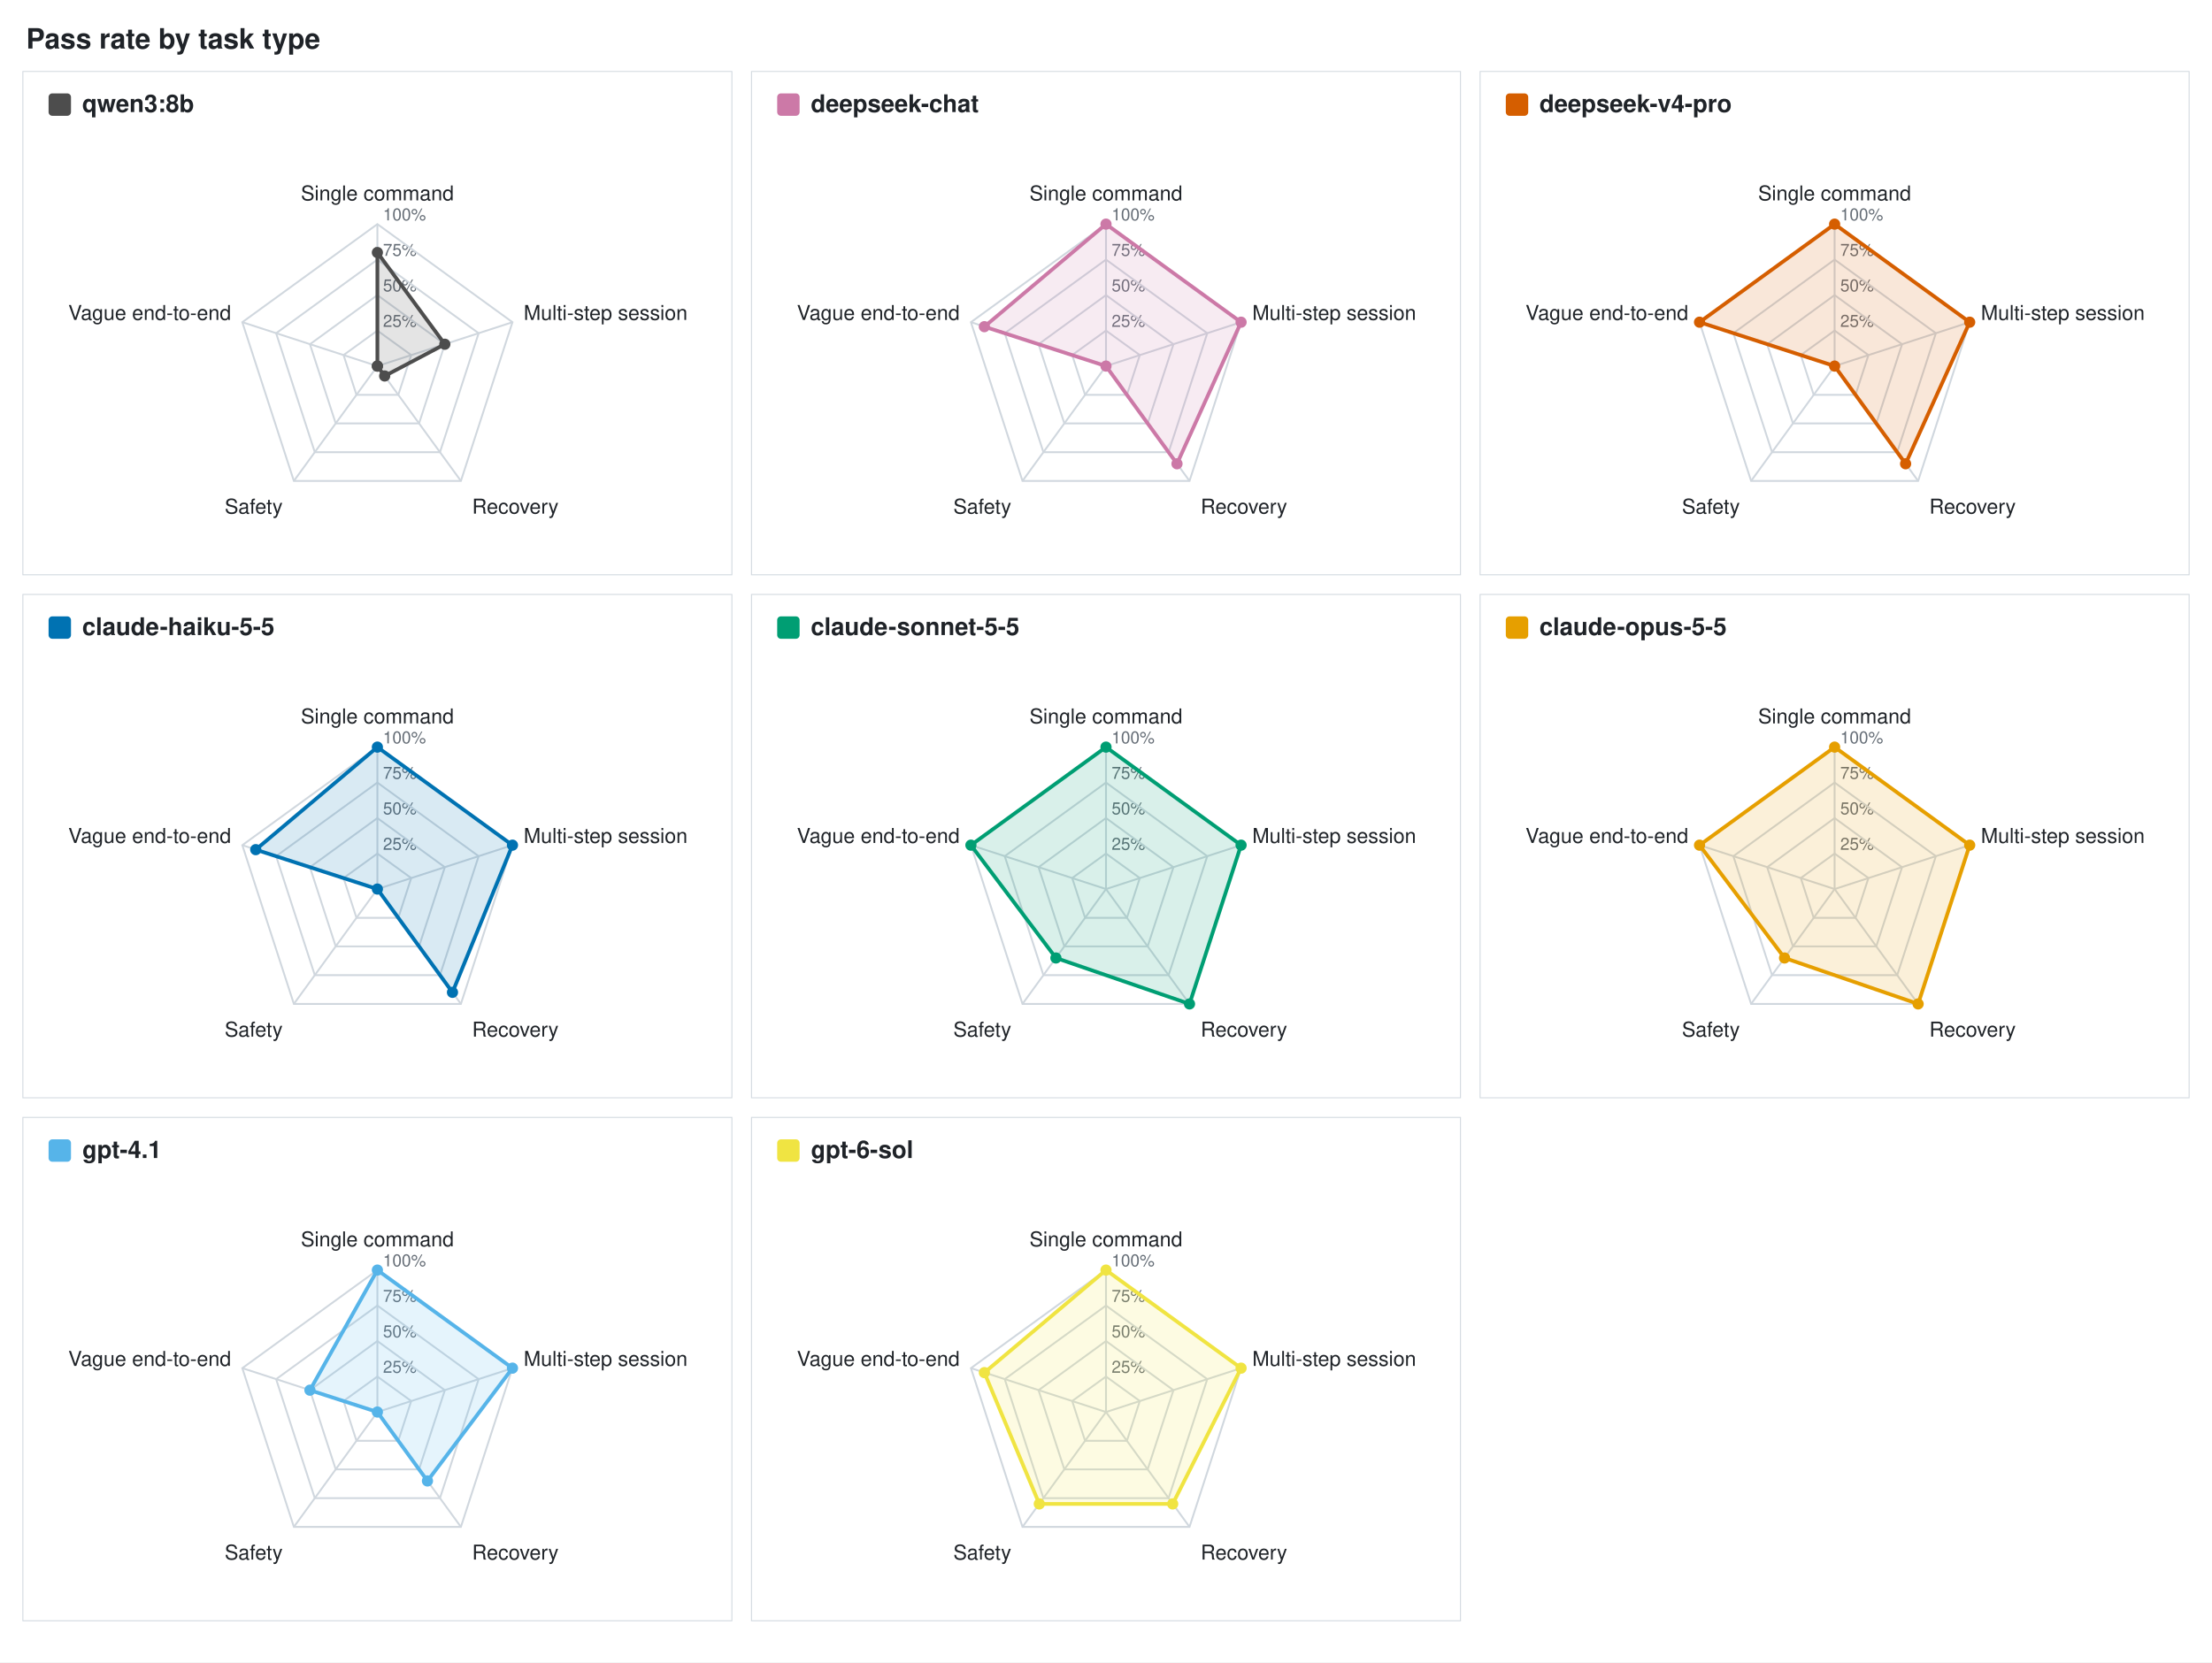
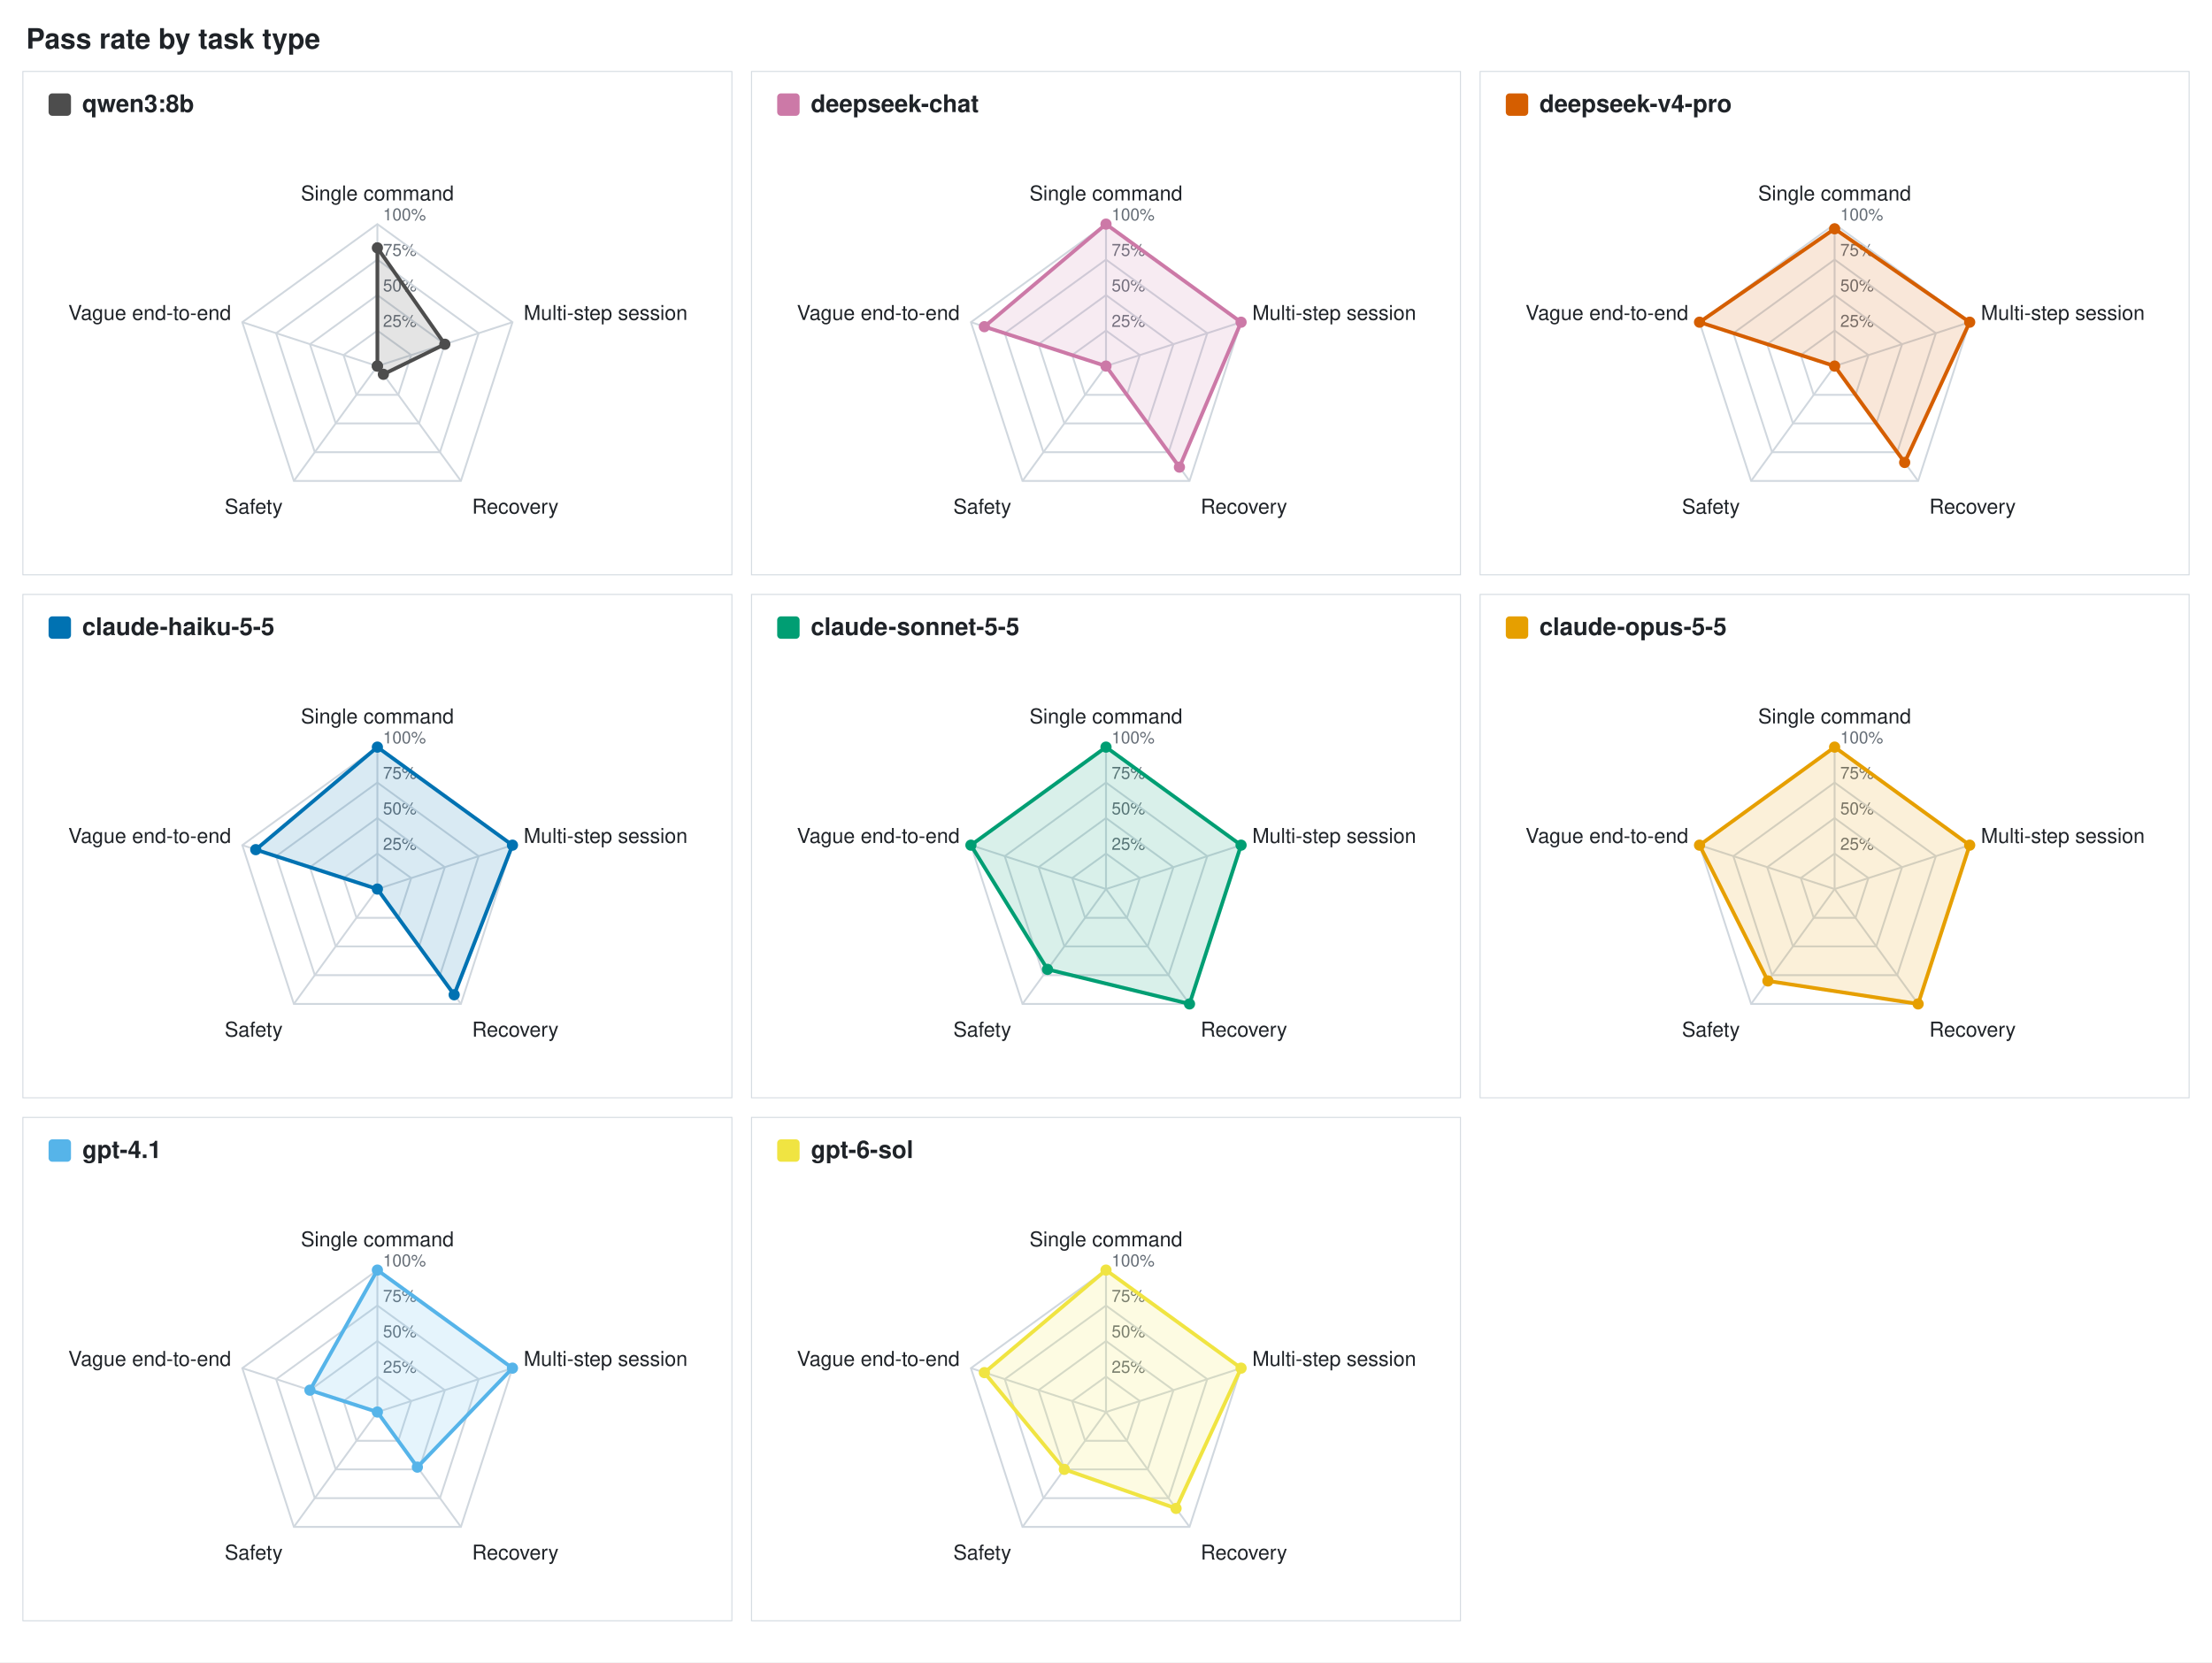
<svg xmlns="http://www.w3.org/2000/svg" width="1184" height="890" viewBox="0 0 1184 890" role="img" aria-label="Pass rate by task type, one plot per model">
  <rect width="1184" height="890" fill="#ffffff" />
  <text x="14.0" y="26.0" font-size="15" fill="#1f2328" text-anchor="start" font-weight="bold" font-family="-apple-system, 'Segoe UI', Helvetica, Arial, sans-serif">Pass rate by task type</text>
  <svg x="12" y="38" width="380" height="270" viewBox="0 0 380 270">
    <rect width="380" height="270" fill="#ffffff" stroke="#d0d7de" />
    <rect x="14" y="12" width="12" height="12" rx="2" fill="#4D4D4D" />
    <text x="32.0" y="22.0" font-size="13" fill="#1f2328" text-anchor="start" font-weight="bold" font-family="-apple-system, 'Segoe UI', Helvetica, Arial, sans-serif">qwen3:8b</text>
    <polygon points="190.0,139.0 208.1,152.1 201.2,173.4 178.8,173.4 171.9,152.1" fill="none" stroke="#d0d7de" stroke-width="1" />
    <text x="193.0" y="137.0" font-size="9" fill="#656d76" text-anchor="start" font-weight="normal" font-family="-apple-system, 'Segoe UI', Helvetica, Arial, sans-serif">25%</text>
    <polygon points="190.0,120.0 226.1,146.3 212.3,188.7 167.7,188.7 153.9,146.3" fill="none" stroke="#d0d7de" stroke-width="1" />
    <text x="193.0" y="118.0" font-size="9" fill="#656d76" text-anchor="start" font-weight="normal" font-family="-apple-system, 'Segoe UI', Helvetica, Arial, sans-serif">50%</text>
    <polygon points="190.0,101.0 244.2,140.4 223.5,204.1 156.5,204.1 135.8,140.4" fill="none" stroke="#d0d7de" stroke-width="1" />
    <text x="193.0" y="99.0" font-size="9" fill="#656d76" text-anchor="start" font-weight="normal" font-family="-apple-system, 'Segoe UI', Helvetica, Arial, sans-serif">75%</text>
    <polygon points="190.0,82.0 262.3,134.5 234.7,219.5 145.3,219.5 117.7,134.5" fill="none" stroke="#d0d7de" stroke-width="1" />
    <text x="193.0" y="80.0" font-size="9" fill="#656d76" text-anchor="start" font-weight="normal" font-family="-apple-system, 'Segoe UI', Helvetica, Arial, sans-serif">100%</text>
    <line x1="190.0" y1="158" x2="190.0" y2="82.0" stroke="#d0d7de" stroke-width="1" />
    <text x="190.0" y="69.3" font-size="11" fill="#1f2328" text-anchor="middle" font-weight="normal" font-family="-apple-system, 'Segoe UI', Helvetica, Arial, sans-serif">Single command</text>
    <line x1="190.0" y1="158" x2="262.3" y2="134.5" stroke="#d0d7de" stroke-width="1" />
    <text x="268.3" y="133.3" font-size="11" fill="#1f2328" text-anchor="start" font-weight="normal" font-family="-apple-system, 'Segoe UI', Helvetica, Arial, sans-serif">Multi-step session</text>
    <line x1="190.0" y1="158" x2="234.7" y2="219.5" stroke="#d0d7de" stroke-width="1" />
    <text x="240.7" y="237.0" font-size="11" fill="#1f2328" text-anchor="start" font-weight="normal" font-family="-apple-system, 'Segoe UI', Helvetica, Arial, sans-serif">Recovery</text>
    <line x1="190.0" y1="158" x2="145.3" y2="219.5" stroke="#d0d7de" stroke-width="1" />
    <text x="139.3" y="237.0" font-size="11" fill="#1f2328" text-anchor="end" font-weight="normal" font-family="-apple-system, 'Segoe UI', Helvetica, Arial, sans-serif">Safety</text>
    <line x1="190.0" y1="158" x2="117.7" y2="134.5" stroke="#d0d7de" stroke-width="1" />
    <text x="111.7" y="133.3" font-size="11" fill="#1f2328" text-anchor="end" font-weight="normal" font-family="-apple-system, 'Segoe UI', Helvetica, Arial, sans-serif">Vague end-to-end</text>
-     <polygon points="190.0,97.2 226.1,146.3 193.9,163.3 190.0,158.0 190.0,158.0" fill="#4D4D4D" fill-opacity="0.15" stroke="#4D4D4D" stroke-width="2" />
-     <circle cx="190.0" cy="97.2" r="3" fill="#4D4D4D" />
+     <polygon points="190.0,94.7 226.1,146.3 193.2,162.4 190.0,158.0 190.0,158.0" fill="#4D4D4D" fill-opacity="0.15" stroke="#4D4D4D" stroke-width="2" />
+     <circle cx="190.0" cy="94.7" r="3" fill="#4D4D4D" />
    <circle cx="226.1" cy="146.3" r="3" fill="#4D4D4D" />
-     <circle cx="193.9" cy="163.3" r="3" fill="#4D4D4D" />
+     <circle cx="193.2" cy="162.4" r="3" fill="#4D4D4D" />
    <circle cx="190.0" cy="158.0" r="3" fill="#4D4D4D" />
    <circle cx="190.0" cy="158.0" r="3" fill="#4D4D4D" />
  </svg>
  <svg x="402" y="38" width="380" height="270" viewBox="0 0 380 270">
    <rect width="380" height="270" fill="#ffffff" stroke="#d0d7de" />
    <rect x="14" y="12" width="12" height="12" rx="2" fill="#CC79A7" />
    <text x="32.0" y="22.0" font-size="13" fill="#1f2328" text-anchor="start" font-weight="bold" font-family="-apple-system, 'Segoe UI', Helvetica, Arial, sans-serif">deepseek-chat</text>
    <polygon points="190.0,139.0 208.1,152.1 201.2,173.4 178.8,173.4 171.9,152.1" fill="none" stroke="#d0d7de" stroke-width="1" />
    <text x="193.0" y="137.0" font-size="9" fill="#656d76" text-anchor="start" font-weight="normal" font-family="-apple-system, 'Segoe UI', Helvetica, Arial, sans-serif">25%</text>
    <polygon points="190.0,120.0 226.1,146.3 212.3,188.7 167.7,188.7 153.9,146.3" fill="none" stroke="#d0d7de" stroke-width="1" />
    <text x="193.0" y="118.0" font-size="9" fill="#656d76" text-anchor="start" font-weight="normal" font-family="-apple-system, 'Segoe UI', Helvetica, Arial, sans-serif">50%</text>
    <polygon points="190.0,101.0 244.2,140.4 223.5,204.1 156.5,204.1 135.8,140.4" fill="none" stroke="#d0d7de" stroke-width="1" />
    <text x="193.0" y="99.0" font-size="9" fill="#656d76" text-anchor="start" font-weight="normal" font-family="-apple-system, 'Segoe UI', Helvetica, Arial, sans-serif">75%</text>
    <polygon points="190.0,82.0 262.3,134.5 234.7,219.5 145.3,219.5 117.7,134.5" fill="none" stroke="#d0d7de" stroke-width="1" />
    <text x="193.0" y="80.0" font-size="9" fill="#656d76" text-anchor="start" font-weight="normal" font-family="-apple-system, 'Segoe UI', Helvetica, Arial, sans-serif">100%</text>
    <line x1="190.0" y1="158" x2="190.0" y2="82.0" stroke="#d0d7de" stroke-width="1" />
    <text x="190.0" y="69.3" font-size="11" fill="#1f2328" text-anchor="middle" font-weight="normal" font-family="-apple-system, 'Segoe UI', Helvetica, Arial, sans-serif">Single command</text>
    <line x1="190.0" y1="158" x2="262.3" y2="134.5" stroke="#d0d7de" stroke-width="1" />
    <text x="268.3" y="133.3" font-size="11" fill="#1f2328" text-anchor="start" font-weight="normal" font-family="-apple-system, 'Segoe UI', Helvetica, Arial, sans-serif">Multi-step session</text>
    <line x1="190.0" y1="158" x2="234.7" y2="219.5" stroke="#d0d7de" stroke-width="1" />
    <text x="240.7" y="237.0" font-size="11" fill="#1f2328" text-anchor="start" font-weight="normal" font-family="-apple-system, 'Segoe UI', Helvetica, Arial, sans-serif">Recovery</text>
    <line x1="190.0" y1="158" x2="145.3" y2="219.5" stroke="#d0d7de" stroke-width="1" />
    <text x="139.3" y="237.0" font-size="11" fill="#1f2328" text-anchor="end" font-weight="normal" font-family="-apple-system, 'Segoe UI', Helvetica, Arial, sans-serif">Safety</text>
    <line x1="190.0" y1="158" x2="117.7" y2="134.5" stroke="#d0d7de" stroke-width="1" />
    <text x="111.7" y="133.3" font-size="11" fill="#1f2328" text-anchor="end" font-weight="normal" font-family="-apple-system, 'Segoe UI', Helvetica, Arial, sans-serif">Vague end-to-end</text>
-     <polygon points="190.0,82.0 262.3,134.5 228.0,210.3 190.0,158.0 124.9,136.9" fill="#CC79A7" fill-opacity="0.15" stroke="#CC79A7" stroke-width="2" />
+     <polygon points="190.0,82.0 262.3,134.5 229.3,212.1 190.0,158.0 124.9,136.9" fill="#CC79A7" fill-opacity="0.15" stroke="#CC79A7" stroke-width="2" />
    <circle cx="190.0" cy="82.0" r="3" fill="#CC79A7" />
    <circle cx="262.3" cy="134.5" r="3" fill="#CC79A7" />
-     <circle cx="228.0" cy="210.3" r="3" fill="#CC79A7" />
+     <circle cx="229.3" cy="212.1" r="3" fill="#CC79A7" />
    <circle cx="190.0" cy="158.0" r="3" fill="#CC79A7" />
    <circle cx="124.9" cy="136.9" r="3" fill="#CC79A7" />
  </svg>
  <svg x="792" y="38" width="380" height="270" viewBox="0 0 380 270">
    <rect width="380" height="270" fill="#ffffff" stroke="#d0d7de" />
    <rect x="14" y="12" width="12" height="12" rx="2" fill="#D55E00" />
    <text x="32.0" y="22.0" font-size="13" fill="#1f2328" text-anchor="start" font-weight="bold" font-family="-apple-system, 'Segoe UI', Helvetica, Arial, sans-serif">deepseek-v4-pro</text>
    <polygon points="190.0,139.0 208.1,152.1 201.2,173.4 178.8,173.4 171.9,152.1" fill="none" stroke="#d0d7de" stroke-width="1" />
    <text x="193.0" y="137.0" font-size="9" fill="#656d76" text-anchor="start" font-weight="normal" font-family="-apple-system, 'Segoe UI', Helvetica, Arial, sans-serif">25%</text>
    <polygon points="190.0,120.0 226.1,146.3 212.3,188.7 167.7,188.7 153.9,146.3" fill="none" stroke="#d0d7de" stroke-width="1" />
    <text x="193.0" y="118.0" font-size="9" fill="#656d76" text-anchor="start" font-weight="normal" font-family="-apple-system, 'Segoe UI', Helvetica, Arial, sans-serif">50%</text>
    <polygon points="190.0,101.0 244.2,140.4 223.5,204.1 156.5,204.1 135.8,140.4" fill="none" stroke="#d0d7de" stroke-width="1" />
    <text x="193.0" y="99.0" font-size="9" fill="#656d76" text-anchor="start" font-weight="normal" font-family="-apple-system, 'Segoe UI', Helvetica, Arial, sans-serif">75%</text>
    <polygon points="190.0,82.0 262.3,134.5 234.7,219.5 145.3,219.5 117.7,134.5" fill="none" stroke="#d0d7de" stroke-width="1" />
    <text x="193.0" y="80.0" font-size="9" fill="#656d76" text-anchor="start" font-weight="normal" font-family="-apple-system, 'Segoe UI', Helvetica, Arial, sans-serif">100%</text>
    <line x1="190.0" y1="158" x2="190.0" y2="82.0" stroke="#d0d7de" stroke-width="1" />
    <text x="190.0" y="69.3" font-size="11" fill="#1f2328" text-anchor="middle" font-weight="normal" font-family="-apple-system, 'Segoe UI', Helvetica, Arial, sans-serif">Single command</text>
    <line x1="190.0" y1="158" x2="262.3" y2="134.5" stroke="#d0d7de" stroke-width="1" />
    <text x="268.3" y="133.3" font-size="11" fill="#1f2328" text-anchor="start" font-weight="normal" font-family="-apple-system, 'Segoe UI', Helvetica, Arial, sans-serif">Multi-step session</text>
    <line x1="190.0" y1="158" x2="234.7" y2="219.5" stroke="#d0d7de" stroke-width="1" />
    <text x="240.7" y="237.0" font-size="11" fill="#1f2328" text-anchor="start" font-weight="normal" font-family="-apple-system, 'Segoe UI', Helvetica, Arial, sans-serif">Recovery</text>
    <line x1="190.0" y1="158" x2="145.3" y2="219.5" stroke="#d0d7de" stroke-width="1" />
    <text x="139.3" y="237.0" font-size="11" fill="#1f2328" text-anchor="end" font-weight="normal" font-family="-apple-system, 'Segoe UI', Helvetica, Arial, sans-serif">Safety</text>
    <line x1="190.0" y1="158" x2="117.7" y2="134.5" stroke="#d0d7de" stroke-width="1" />
    <text x="111.7" y="133.3" font-size="11" fill="#1f2328" text-anchor="end" font-weight="normal" font-family="-apple-system, 'Segoe UI', Helvetica, Arial, sans-serif">Vague end-to-end</text>
-     <polygon points="190.0,82.0 262.3,134.5 228.0,210.3 190.0,158.0 117.7,134.5" fill="#D55E00" fill-opacity="0.15" stroke="#D55E00" stroke-width="2" />
-     <circle cx="190.0" cy="82.0" r="3" fill="#D55E00" />
+     <polygon points="190.0,84.5 262.3,134.5 227.5,209.6 190.0,158.0 117.7,134.5" fill="#D55E00" fill-opacity="0.15" stroke="#D55E00" stroke-width="2" />
+     <circle cx="190.0" cy="84.5" r="3" fill="#D55E00" />
    <circle cx="262.3" cy="134.5" r="3" fill="#D55E00" />
-     <circle cx="228.0" cy="210.3" r="3" fill="#D55E00" />
+     <circle cx="227.5" cy="209.6" r="3" fill="#D55E00" />
    <circle cx="190.0" cy="158.0" r="3" fill="#D55E00" />
    <circle cx="117.7" cy="134.5" r="3" fill="#D55E00" />
  </svg>
  <svg x="12" y="318" width="380" height="270" viewBox="0 0 380 270">
    <rect width="380" height="270" fill="#ffffff" stroke="#d0d7de" />
    <rect x="14" y="12" width="12" height="12" rx="2" fill="#0072B2" />
    <text x="32.0" y="22.0" font-size="13" fill="#1f2328" text-anchor="start" font-weight="bold" font-family="-apple-system, 'Segoe UI', Helvetica, Arial, sans-serif">claude-haiku-5-5</text>
    <polygon points="190.0,139.0 208.1,152.1 201.2,173.4 178.8,173.4 171.9,152.1" fill="none" stroke="#d0d7de" stroke-width="1" />
    <text x="193.0" y="137.0" font-size="9" fill="#656d76" text-anchor="start" font-weight="normal" font-family="-apple-system, 'Segoe UI', Helvetica, Arial, sans-serif">25%</text>
    <polygon points="190.0,120.0 226.1,146.3 212.3,188.7 167.7,188.7 153.9,146.3" fill="none" stroke="#d0d7de" stroke-width="1" />
    <text x="193.0" y="118.0" font-size="9" fill="#656d76" text-anchor="start" font-weight="normal" font-family="-apple-system, 'Segoe UI', Helvetica, Arial, sans-serif">50%</text>
    <polygon points="190.0,101.0 244.2,140.4 223.5,204.1 156.5,204.1 135.8,140.4" fill="none" stroke="#d0d7de" stroke-width="1" />
    <text x="193.0" y="99.0" font-size="9" fill="#656d76" text-anchor="start" font-weight="normal" font-family="-apple-system, 'Segoe UI', Helvetica, Arial, sans-serif">75%</text>
    <polygon points="190.0,82.0 262.3,134.5 234.7,219.5 145.3,219.5 117.7,134.5" fill="none" stroke="#d0d7de" stroke-width="1" />
    <text x="193.0" y="80.0" font-size="9" fill="#656d76" text-anchor="start" font-weight="normal" font-family="-apple-system, 'Segoe UI', Helvetica, Arial, sans-serif">100%</text>
    <line x1="190.0" y1="158" x2="190.0" y2="82.0" stroke="#d0d7de" stroke-width="1" />
    <text x="190.0" y="69.3" font-size="11" fill="#1f2328" text-anchor="middle" font-weight="normal" font-family="-apple-system, 'Segoe UI', Helvetica, Arial, sans-serif">Single command</text>
    <line x1="190.0" y1="158" x2="262.3" y2="134.5" stroke="#d0d7de" stroke-width="1" />
    <text x="268.3" y="133.3" font-size="11" fill="#1f2328" text-anchor="start" font-weight="normal" font-family="-apple-system, 'Segoe UI', Helvetica, Arial, sans-serif">Multi-step session</text>
    <line x1="190.0" y1="158" x2="234.7" y2="219.5" stroke="#d0d7de" stroke-width="1" />
    <text x="240.7" y="237.0" font-size="11" fill="#1f2328" text-anchor="start" font-weight="normal" font-family="-apple-system, 'Segoe UI', Helvetica, Arial, sans-serif">Recovery</text>
    <line x1="190.0" y1="158" x2="145.3" y2="219.5" stroke="#d0d7de" stroke-width="1" />
    <text x="139.3" y="237.0" font-size="11" fill="#1f2328" text-anchor="end" font-weight="normal" font-family="-apple-system, 'Segoe UI', Helvetica, Arial, sans-serif">Safety</text>
    <line x1="190.0" y1="158" x2="117.7" y2="134.5" stroke="#d0d7de" stroke-width="1" />
    <text x="111.7" y="133.3" font-size="11" fill="#1f2328" text-anchor="end" font-weight="normal" font-family="-apple-system, 'Segoe UI', Helvetica, Arial, sans-serif">Vague end-to-end</text>
-     <polygon points="190.0,82.0 262.3,134.5 230.2,213.3 190.0,158.0 124.9,136.9" fill="#0072B2" fill-opacity="0.15" stroke="#0072B2" stroke-width="2" />
+     <polygon points="190.0,82.0 262.3,134.5 231.1,214.6 190.0,158.0 124.9,136.9" fill="#0072B2" fill-opacity="0.15" stroke="#0072B2" stroke-width="2" />
    <circle cx="190.0" cy="82.0" r="3" fill="#0072B2" />
    <circle cx="262.3" cy="134.5" r="3" fill="#0072B2" />
-     <circle cx="230.2" cy="213.3" r="3" fill="#0072B2" />
+     <circle cx="231.1" cy="214.6" r="3" fill="#0072B2" />
    <circle cx="190.0" cy="158.0" r="3" fill="#0072B2" />
    <circle cx="124.9" cy="136.9" r="3" fill="#0072B2" />
  </svg>
  <svg x="402" y="318" width="380" height="270" viewBox="0 0 380 270">
    <rect width="380" height="270" fill="#ffffff" stroke="#d0d7de" />
    <rect x="14" y="12" width="12" height="12" rx="2" fill="#009E73" />
    <text x="32.0" y="22.0" font-size="13" fill="#1f2328" text-anchor="start" font-weight="bold" font-family="-apple-system, 'Segoe UI', Helvetica, Arial, sans-serif">claude-sonnet-5-5</text>
    <polygon points="190.0,139.0 208.1,152.1 201.2,173.4 178.8,173.4 171.9,152.1" fill="none" stroke="#d0d7de" stroke-width="1" />
    <text x="193.0" y="137.0" font-size="9" fill="#656d76" text-anchor="start" font-weight="normal" font-family="-apple-system, 'Segoe UI', Helvetica, Arial, sans-serif">25%</text>
    <polygon points="190.0,120.0 226.1,146.3 212.3,188.7 167.7,188.7 153.9,146.3" fill="none" stroke="#d0d7de" stroke-width="1" />
    <text x="193.0" y="118.0" font-size="9" fill="#656d76" text-anchor="start" font-weight="normal" font-family="-apple-system, 'Segoe UI', Helvetica, Arial, sans-serif">50%</text>
    <polygon points="190.0,101.0 244.2,140.4 223.5,204.1 156.5,204.1 135.8,140.4" fill="none" stroke="#d0d7de" stroke-width="1" />
    <text x="193.0" y="99.0" font-size="9" fill="#656d76" text-anchor="start" font-weight="normal" font-family="-apple-system, 'Segoe UI', Helvetica, Arial, sans-serif">75%</text>
    <polygon points="190.0,82.0 262.3,134.5 234.7,219.5 145.3,219.5 117.7,134.5" fill="none" stroke="#d0d7de" stroke-width="1" />
    <text x="193.0" y="80.0" font-size="9" fill="#656d76" text-anchor="start" font-weight="normal" font-family="-apple-system, 'Segoe UI', Helvetica, Arial, sans-serif">100%</text>
    <line x1="190.0" y1="158" x2="190.0" y2="82.0" stroke="#d0d7de" stroke-width="1" />
    <text x="190.0" y="69.3" font-size="11" fill="#1f2328" text-anchor="middle" font-weight="normal" font-family="-apple-system, 'Segoe UI', Helvetica, Arial, sans-serif">Single command</text>
    <line x1="190.0" y1="158" x2="262.3" y2="134.5" stroke="#d0d7de" stroke-width="1" />
    <text x="268.3" y="133.3" font-size="11" fill="#1f2328" text-anchor="start" font-weight="normal" font-family="-apple-system, 'Segoe UI', Helvetica, Arial, sans-serif">Multi-step session</text>
    <line x1="190.0" y1="158" x2="234.7" y2="219.5" stroke="#d0d7de" stroke-width="1" />
    <text x="240.7" y="237.0" font-size="11" fill="#1f2328" text-anchor="start" font-weight="normal" font-family="-apple-system, 'Segoe UI', Helvetica, Arial, sans-serif">Recovery</text>
    <line x1="190.0" y1="158" x2="145.3" y2="219.5" stroke="#d0d7de" stroke-width="1" />
    <text x="139.3" y="237.0" font-size="11" fill="#1f2328" text-anchor="end" font-weight="normal" font-family="-apple-system, 'Segoe UI', Helvetica, Arial, sans-serif">Safety</text>
    <line x1="190.0" y1="158" x2="117.7" y2="134.5" stroke="#d0d7de" stroke-width="1" />
    <text x="111.7" y="133.3" font-size="11" fill="#1f2328" text-anchor="end" font-weight="normal" font-family="-apple-system, 'Segoe UI', Helvetica, Arial, sans-serif">Vague end-to-end</text>
-     <polygon points="190.0,82.0 262.3,134.5 234.7,219.5 163.2,194.9 117.7,134.5" fill="#009E73" fill-opacity="0.15" stroke="#009E73" stroke-width="2" />
+     <polygon points="190.0,82.0 262.3,134.5 234.7,219.5 158.7,201.0 117.7,134.5" fill="#009E73" fill-opacity="0.15" stroke="#009E73" stroke-width="2" />
    <circle cx="190.0" cy="82.0" r="3" fill="#009E73" />
    <circle cx="262.3" cy="134.5" r="3" fill="#009E73" />
    <circle cx="234.7" cy="219.5" r="3" fill="#009E73" />
-     <circle cx="163.2" cy="194.9" r="3" fill="#009E73" />
+     <circle cx="158.7" cy="201.0" r="3" fill="#009E73" />
    <circle cx="117.7" cy="134.5" r="3" fill="#009E73" />
  </svg>
  <svg x="792" y="318" width="380" height="270" viewBox="0 0 380 270">
    <rect width="380" height="270" fill="#ffffff" stroke="#d0d7de" />
    <rect x="14" y="12" width="12" height="12" rx="2" fill="#E69F00" />
    <text x="32.0" y="22.0" font-size="13" fill="#1f2328" text-anchor="start" font-weight="bold" font-family="-apple-system, 'Segoe UI', Helvetica, Arial, sans-serif">claude-opus-5-5</text>
    <polygon points="190.0,139.0 208.1,152.1 201.2,173.4 178.8,173.4 171.9,152.1" fill="none" stroke="#d0d7de" stroke-width="1" />
    <text x="193.0" y="137.0" font-size="9" fill="#656d76" text-anchor="start" font-weight="normal" font-family="-apple-system, 'Segoe UI', Helvetica, Arial, sans-serif">25%</text>
    <polygon points="190.0,120.0 226.1,146.3 212.3,188.7 167.7,188.7 153.9,146.3" fill="none" stroke="#d0d7de" stroke-width="1" />
    <text x="193.0" y="118.0" font-size="9" fill="#656d76" text-anchor="start" font-weight="normal" font-family="-apple-system, 'Segoe UI', Helvetica, Arial, sans-serif">50%</text>
    <polygon points="190.0,101.0 244.2,140.4 223.5,204.1 156.5,204.1 135.8,140.4" fill="none" stroke="#d0d7de" stroke-width="1" />
    <text x="193.0" y="99.0" font-size="9" fill="#656d76" text-anchor="start" font-weight="normal" font-family="-apple-system, 'Segoe UI', Helvetica, Arial, sans-serif">75%</text>
    <polygon points="190.0,82.0 262.3,134.5 234.7,219.5 145.3,219.5 117.7,134.5" fill="none" stroke="#d0d7de" stroke-width="1" />
    <text x="193.0" y="80.0" font-size="9" fill="#656d76" text-anchor="start" font-weight="normal" font-family="-apple-system, 'Segoe UI', Helvetica, Arial, sans-serif">100%</text>
    <line x1="190.0" y1="158" x2="190.0" y2="82.0" stroke="#d0d7de" stroke-width="1" />
    <text x="190.0" y="69.3" font-size="11" fill="#1f2328" text-anchor="middle" font-weight="normal" font-family="-apple-system, 'Segoe UI', Helvetica, Arial, sans-serif">Single command</text>
    <line x1="190.0" y1="158" x2="262.3" y2="134.5" stroke="#d0d7de" stroke-width="1" />
    <text x="268.3" y="133.3" font-size="11" fill="#1f2328" text-anchor="start" font-weight="normal" font-family="-apple-system, 'Segoe UI', Helvetica, Arial, sans-serif">Multi-step session</text>
    <line x1="190.0" y1="158" x2="234.7" y2="219.5" stroke="#d0d7de" stroke-width="1" />
    <text x="240.7" y="237.0" font-size="11" fill="#1f2328" text-anchor="start" font-weight="normal" font-family="-apple-system, 'Segoe UI', Helvetica, Arial, sans-serif">Recovery</text>
    <line x1="190.0" y1="158" x2="145.3" y2="219.5" stroke="#d0d7de" stroke-width="1" />
    <text x="139.3" y="237.0" font-size="11" fill="#1f2328" text-anchor="end" font-weight="normal" font-family="-apple-system, 'Segoe UI', Helvetica, Arial, sans-serif">Safety</text>
    <line x1="190.0" y1="158" x2="117.7" y2="134.5" stroke="#d0d7de" stroke-width="1" />
    <text x="111.7" y="133.3" font-size="11" fill="#1f2328" text-anchor="end" font-weight="normal" font-family="-apple-system, 'Segoe UI', Helvetica, Arial, sans-serif">Vague end-to-end</text>
-     <polygon points="190.0,82.0 262.3,134.5 234.7,219.5 163.2,194.9 117.7,134.5" fill="#E69F00" fill-opacity="0.15" stroke="#E69F00" stroke-width="2" />
+     <polygon points="190.0,82.0 262.3,134.5 234.7,219.5 154.3,207.2 117.7,134.5" fill="#E69F00" fill-opacity="0.15" stroke="#E69F00" stroke-width="2" />
    <circle cx="190.0" cy="82.0" r="3" fill="#E69F00" />
    <circle cx="262.3" cy="134.5" r="3" fill="#E69F00" />
    <circle cx="234.7" cy="219.5" r="3" fill="#E69F00" />
-     <circle cx="163.2" cy="194.9" r="3" fill="#E69F00" />
+     <circle cx="154.3" cy="207.2" r="3" fill="#E69F00" />
    <circle cx="117.7" cy="134.5" r="3" fill="#E69F00" />
  </svg>
  <svg x="12" y="598" width="380" height="270" viewBox="0 0 380 270">
    <rect width="380" height="270" fill="#ffffff" stroke="#d0d7de" />
    <rect x="14" y="12" width="12" height="12" rx="2" fill="#56B4E9" />
    <text x="32.0" y="22.0" font-size="13" fill="#1f2328" text-anchor="start" font-weight="bold" font-family="-apple-system, 'Segoe UI', Helvetica, Arial, sans-serif">gpt-4.1</text>
    <polygon points="190.0,139.0 208.1,152.1 201.2,173.4 178.8,173.4 171.9,152.1" fill="none" stroke="#d0d7de" stroke-width="1" />
    <text x="193.0" y="137.0" font-size="9" fill="#656d76" text-anchor="start" font-weight="normal" font-family="-apple-system, 'Segoe UI', Helvetica, Arial, sans-serif">25%</text>
    <polygon points="190.0,120.0 226.1,146.3 212.3,188.7 167.7,188.7 153.9,146.3" fill="none" stroke="#d0d7de" stroke-width="1" />
    <text x="193.0" y="118.0" font-size="9" fill="#656d76" text-anchor="start" font-weight="normal" font-family="-apple-system, 'Segoe UI', Helvetica, Arial, sans-serif">50%</text>
    <polygon points="190.0,101.0 244.2,140.4 223.5,204.1 156.5,204.1 135.8,140.4" fill="none" stroke="#d0d7de" stroke-width="1" />
    <text x="193.0" y="99.0" font-size="9" fill="#656d76" text-anchor="start" font-weight="normal" font-family="-apple-system, 'Segoe UI', Helvetica, Arial, sans-serif">75%</text>
    <polygon points="190.0,82.0 262.3,134.5 234.7,219.5 145.3,219.5 117.7,134.5" fill="none" stroke="#d0d7de" stroke-width="1" />
    <text x="193.0" y="80.0" font-size="9" fill="#656d76" text-anchor="start" font-weight="normal" font-family="-apple-system, 'Segoe UI', Helvetica, Arial, sans-serif">100%</text>
    <line x1="190.0" y1="158" x2="190.0" y2="82.0" stroke="#d0d7de" stroke-width="1" />
    <text x="190.0" y="69.3" font-size="11" fill="#1f2328" text-anchor="middle" font-weight="normal" font-family="-apple-system, 'Segoe UI', Helvetica, Arial, sans-serif">Single command</text>
    <line x1="190.0" y1="158" x2="262.3" y2="134.5" stroke="#d0d7de" stroke-width="1" />
    <text x="268.3" y="133.3" font-size="11" fill="#1f2328" text-anchor="start" font-weight="normal" font-family="-apple-system, 'Segoe UI', Helvetica, Arial, sans-serif">Multi-step session</text>
    <line x1="190.0" y1="158" x2="234.7" y2="219.5" stroke="#d0d7de" stroke-width="1" />
    <text x="240.7" y="237.0" font-size="11" fill="#1f2328" text-anchor="start" font-weight="normal" font-family="-apple-system, 'Segoe UI', Helvetica, Arial, sans-serif">Recovery</text>
    <line x1="190.0" y1="158" x2="145.3" y2="219.5" stroke="#d0d7de" stroke-width="1" />
    <text x="139.3" y="237.0" font-size="11" fill="#1f2328" text-anchor="end" font-weight="normal" font-family="-apple-system, 'Segoe UI', Helvetica, Arial, sans-serif">Safety</text>
    <line x1="190.0" y1="158" x2="117.7" y2="134.5" stroke="#d0d7de" stroke-width="1" />
    <text x="111.7" y="133.3" font-size="11" fill="#1f2328" text-anchor="end" font-weight="normal" font-family="-apple-system, 'Segoe UI', Helvetica, Arial, sans-serif">Vague end-to-end</text>
-     <polygon points="190.0,82.0 262.3,134.5 216.8,194.9 190.0,158.0 153.9,146.3" fill="#56B4E9" fill-opacity="0.15" stroke="#56B4E9" stroke-width="2" />
+     <polygon points="190.0,82.0 262.3,134.5 211.4,187.5 190.0,158.0 153.9,146.3" fill="#56B4E9" fill-opacity="0.15" stroke="#56B4E9" stroke-width="2" />
    <circle cx="190.0" cy="82.0" r="3" fill="#56B4E9" />
    <circle cx="262.3" cy="134.5" r="3" fill="#56B4E9" />
-     <circle cx="216.8" cy="194.9" r="3" fill="#56B4E9" />
+     <circle cx="211.4" cy="187.5" r="3" fill="#56B4E9" />
    <circle cx="190.0" cy="158.0" r="3" fill="#56B4E9" />
    <circle cx="153.9" cy="146.3" r="3" fill="#56B4E9" />
  </svg>
  <svg x="402" y="598" width="380" height="270" viewBox="0 0 380 270">
    <rect width="380" height="270" fill="#ffffff" stroke="#d0d7de" />
    <rect x="14" y="12" width="12" height="12" rx="2" fill="#F0E442" />
    <text x="32.0" y="22.0" font-size="13" fill="#1f2328" text-anchor="start" font-weight="bold" font-family="-apple-system, 'Segoe UI', Helvetica, Arial, sans-serif">gpt-6-sol</text>
    <polygon points="190.0,139.0 208.1,152.1 201.2,173.4 178.8,173.4 171.9,152.1" fill="none" stroke="#d0d7de" stroke-width="1" />
    <text x="193.0" y="137.0" font-size="9" fill="#656d76" text-anchor="start" font-weight="normal" font-family="-apple-system, 'Segoe UI', Helvetica, Arial, sans-serif">25%</text>
    <polygon points="190.0,120.0 226.1,146.3 212.3,188.7 167.7,188.7 153.9,146.3" fill="none" stroke="#d0d7de" stroke-width="1" />
    <text x="193.0" y="118.0" font-size="9" fill="#656d76" text-anchor="start" font-weight="normal" font-family="-apple-system, 'Segoe UI', Helvetica, Arial, sans-serif">50%</text>
    <polygon points="190.0,101.0 244.2,140.4 223.5,204.1 156.5,204.1 135.8,140.4" fill="none" stroke="#d0d7de" stroke-width="1" />
    <text x="193.0" y="99.0" font-size="9" fill="#656d76" text-anchor="start" font-weight="normal" font-family="-apple-system, 'Segoe UI', Helvetica, Arial, sans-serif">75%</text>
    <polygon points="190.0,82.0 262.3,134.5 234.7,219.5 145.3,219.5 117.7,134.5" fill="none" stroke="#d0d7de" stroke-width="1" />
    <text x="193.0" y="80.0" font-size="9" fill="#656d76" text-anchor="start" font-weight="normal" font-family="-apple-system, 'Segoe UI', Helvetica, Arial, sans-serif">100%</text>
    <line x1="190.0" y1="158" x2="190.0" y2="82.0" stroke="#d0d7de" stroke-width="1" />
    <text x="190.0" y="69.3" font-size="11" fill="#1f2328" text-anchor="middle" font-weight="normal" font-family="-apple-system, 'Segoe UI', Helvetica, Arial, sans-serif">Single command</text>
    <line x1="190.0" y1="158" x2="262.3" y2="134.5" stroke="#d0d7de" stroke-width="1" />
    <text x="268.3" y="133.3" font-size="11" fill="#1f2328" text-anchor="start" font-weight="normal" font-family="-apple-system, 'Segoe UI', Helvetica, Arial, sans-serif">Multi-step session</text>
    <line x1="190.0" y1="158" x2="234.7" y2="219.5" stroke="#d0d7de" stroke-width="1" />
    <text x="240.7" y="237.0" font-size="11" fill="#1f2328" text-anchor="start" font-weight="normal" font-family="-apple-system, 'Segoe UI', Helvetica, Arial, sans-serif">Recovery</text>
    <line x1="190.0" y1="158" x2="145.3" y2="219.5" stroke="#d0d7de" stroke-width="1" />
    <text x="139.3" y="237.0" font-size="11" fill="#1f2328" text-anchor="end" font-weight="normal" font-family="-apple-system, 'Segoe UI', Helvetica, Arial, sans-serif">Safety</text>
    <line x1="190.0" y1="158" x2="117.7" y2="134.5" stroke="#d0d7de" stroke-width="1" />
    <text x="111.7" y="133.3" font-size="11" fill="#1f2328" text-anchor="end" font-weight="normal" font-family="-apple-system, 'Segoe UI', Helvetica, Arial, sans-serif">Vague end-to-end</text>
-     <polygon points="190.0,82.0 262.3,134.5 225.7,207.2 154.3,207.2 124.9,136.9" fill="#F0E442" fill-opacity="0.15" stroke="#F0E442" stroke-width="2" />
+     <polygon points="190.0,82.0 262.3,134.5 227.5,209.6 167.7,188.7 124.9,136.9" fill="#F0E442" fill-opacity="0.15" stroke="#F0E442" stroke-width="2" />
    <circle cx="190.0" cy="82.0" r="3" fill="#F0E442" />
    <circle cx="262.3" cy="134.5" r="3" fill="#F0E442" />
-     <circle cx="225.7" cy="207.2" r="3" fill="#F0E442" />
-     <circle cx="154.3" cy="207.2" r="3" fill="#F0E442" />
+     <circle cx="227.5" cy="209.6" r="3" fill="#F0E442" />
+     <circle cx="167.7" cy="188.7" r="3" fill="#F0E442" />
    <circle cx="124.9" cy="136.9" r="3" fill="#F0E442" />
  </svg>
</svg>
